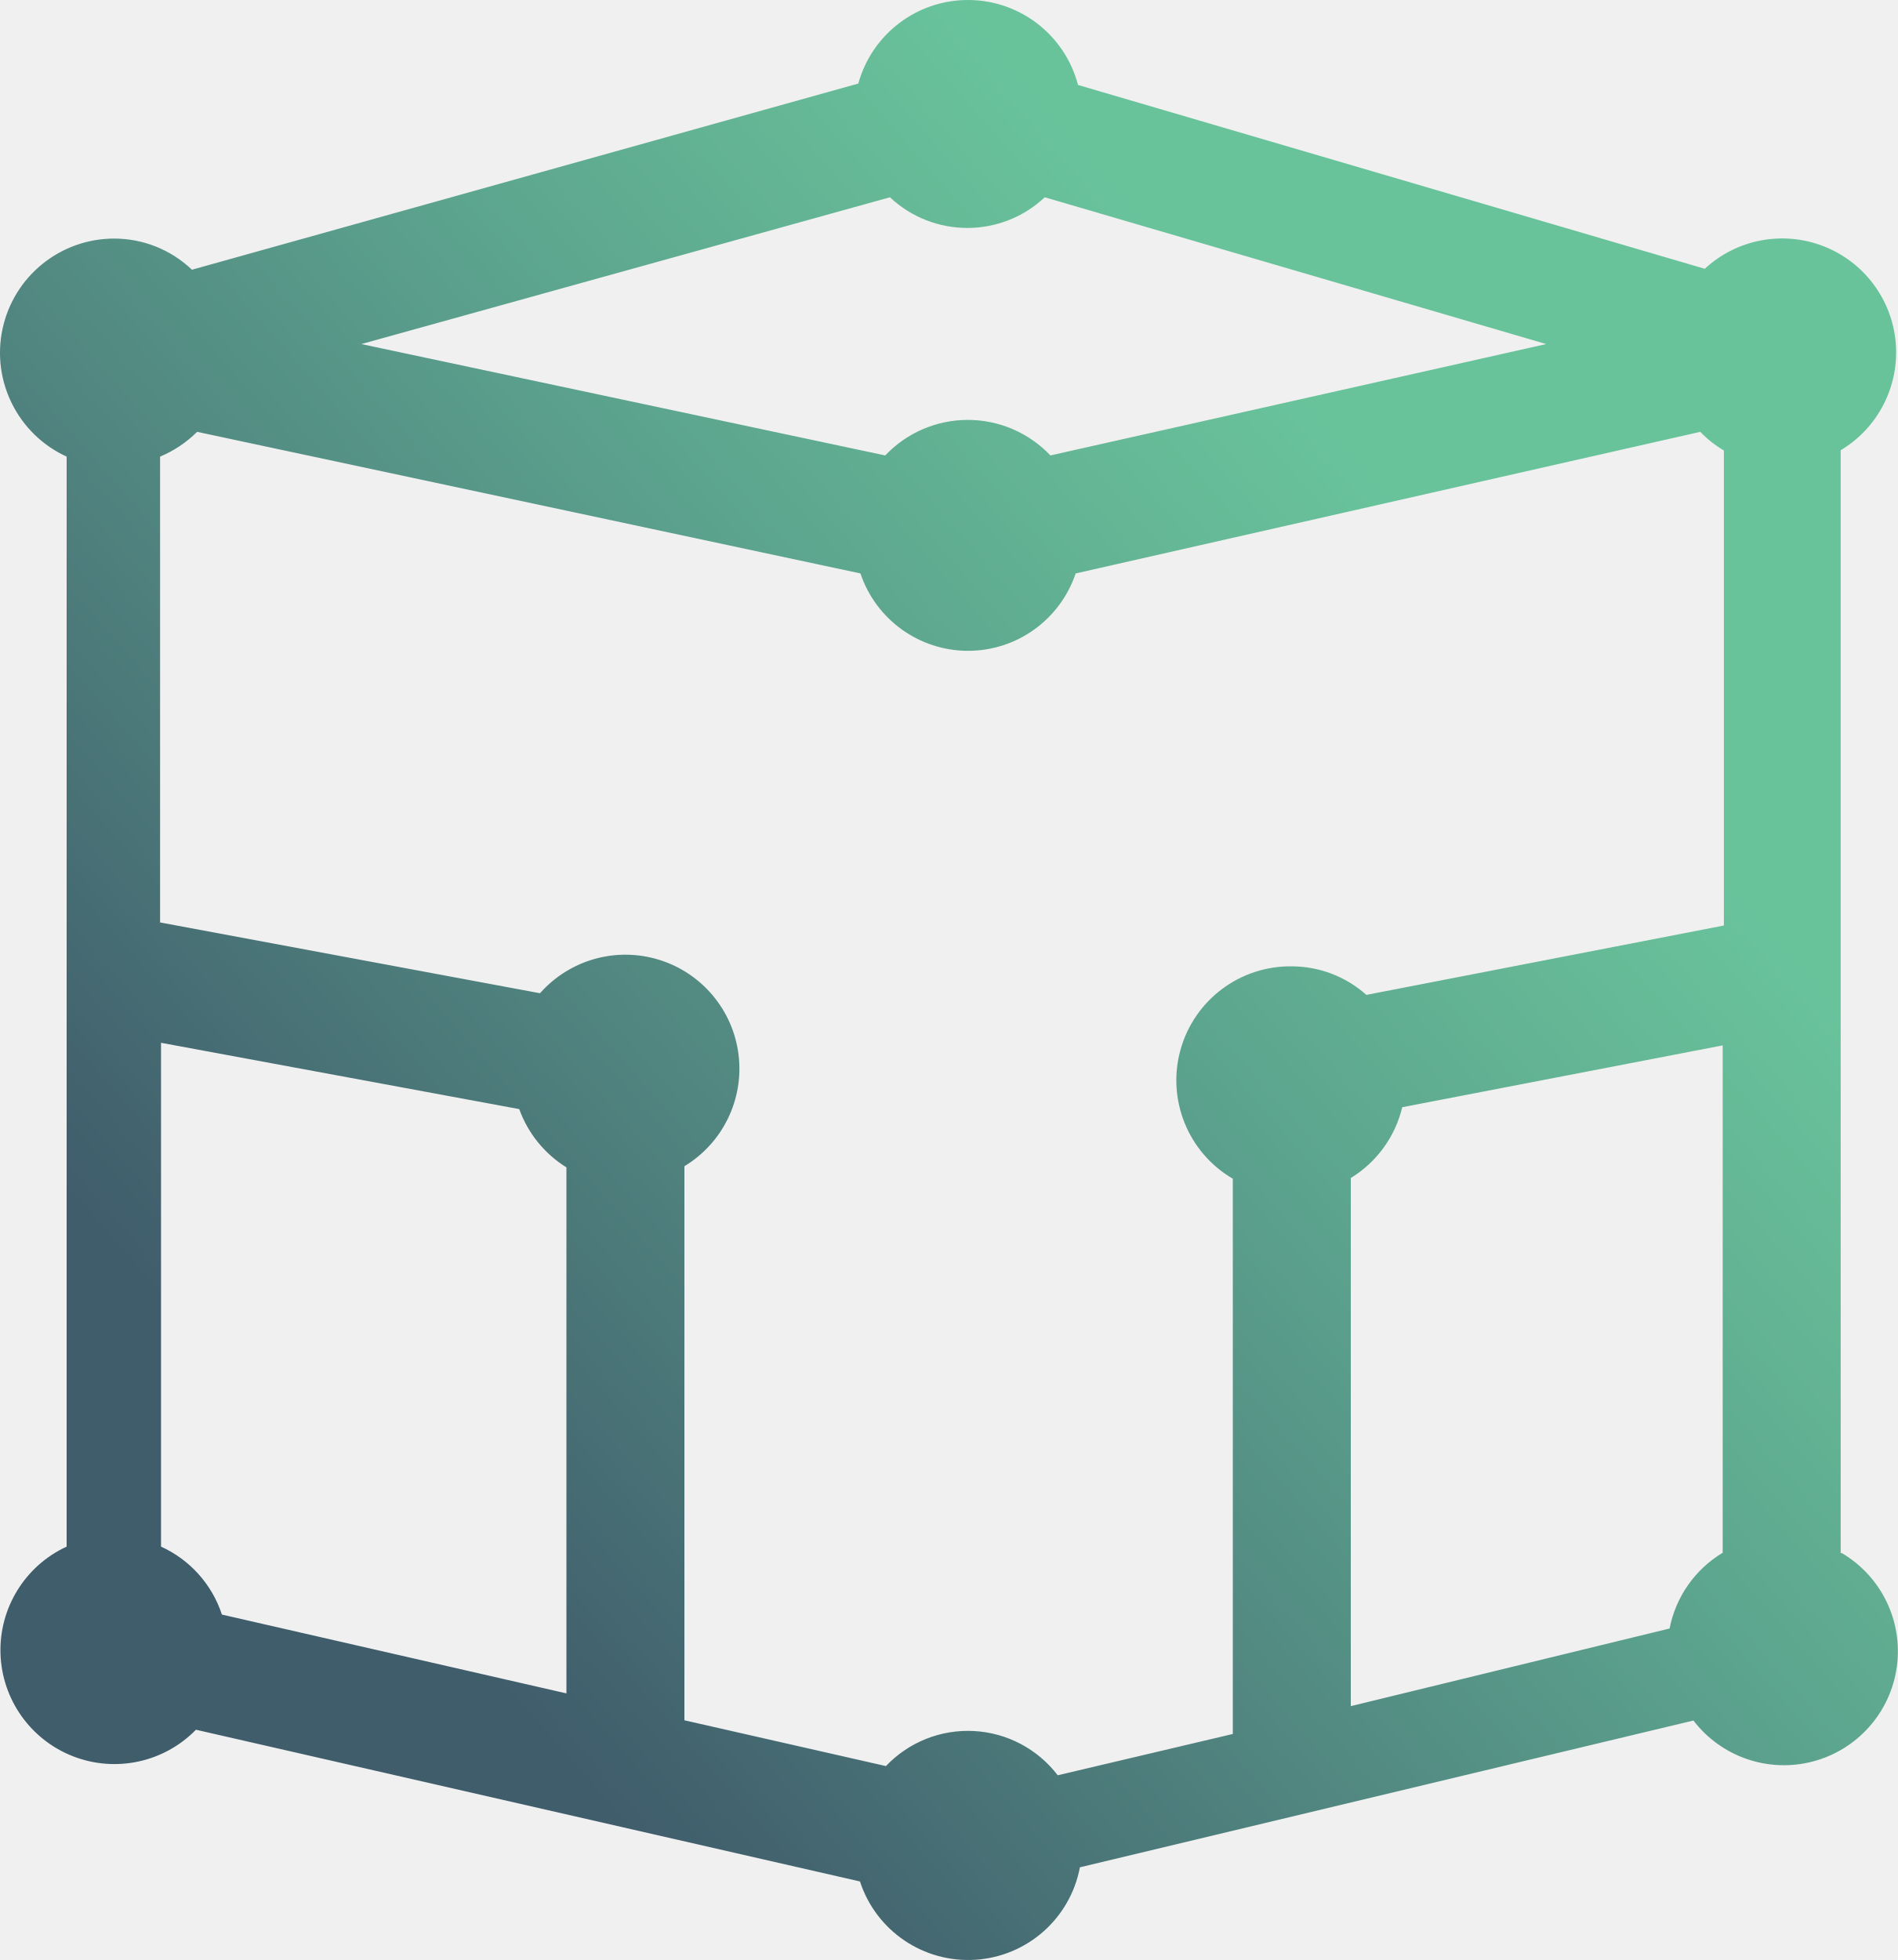
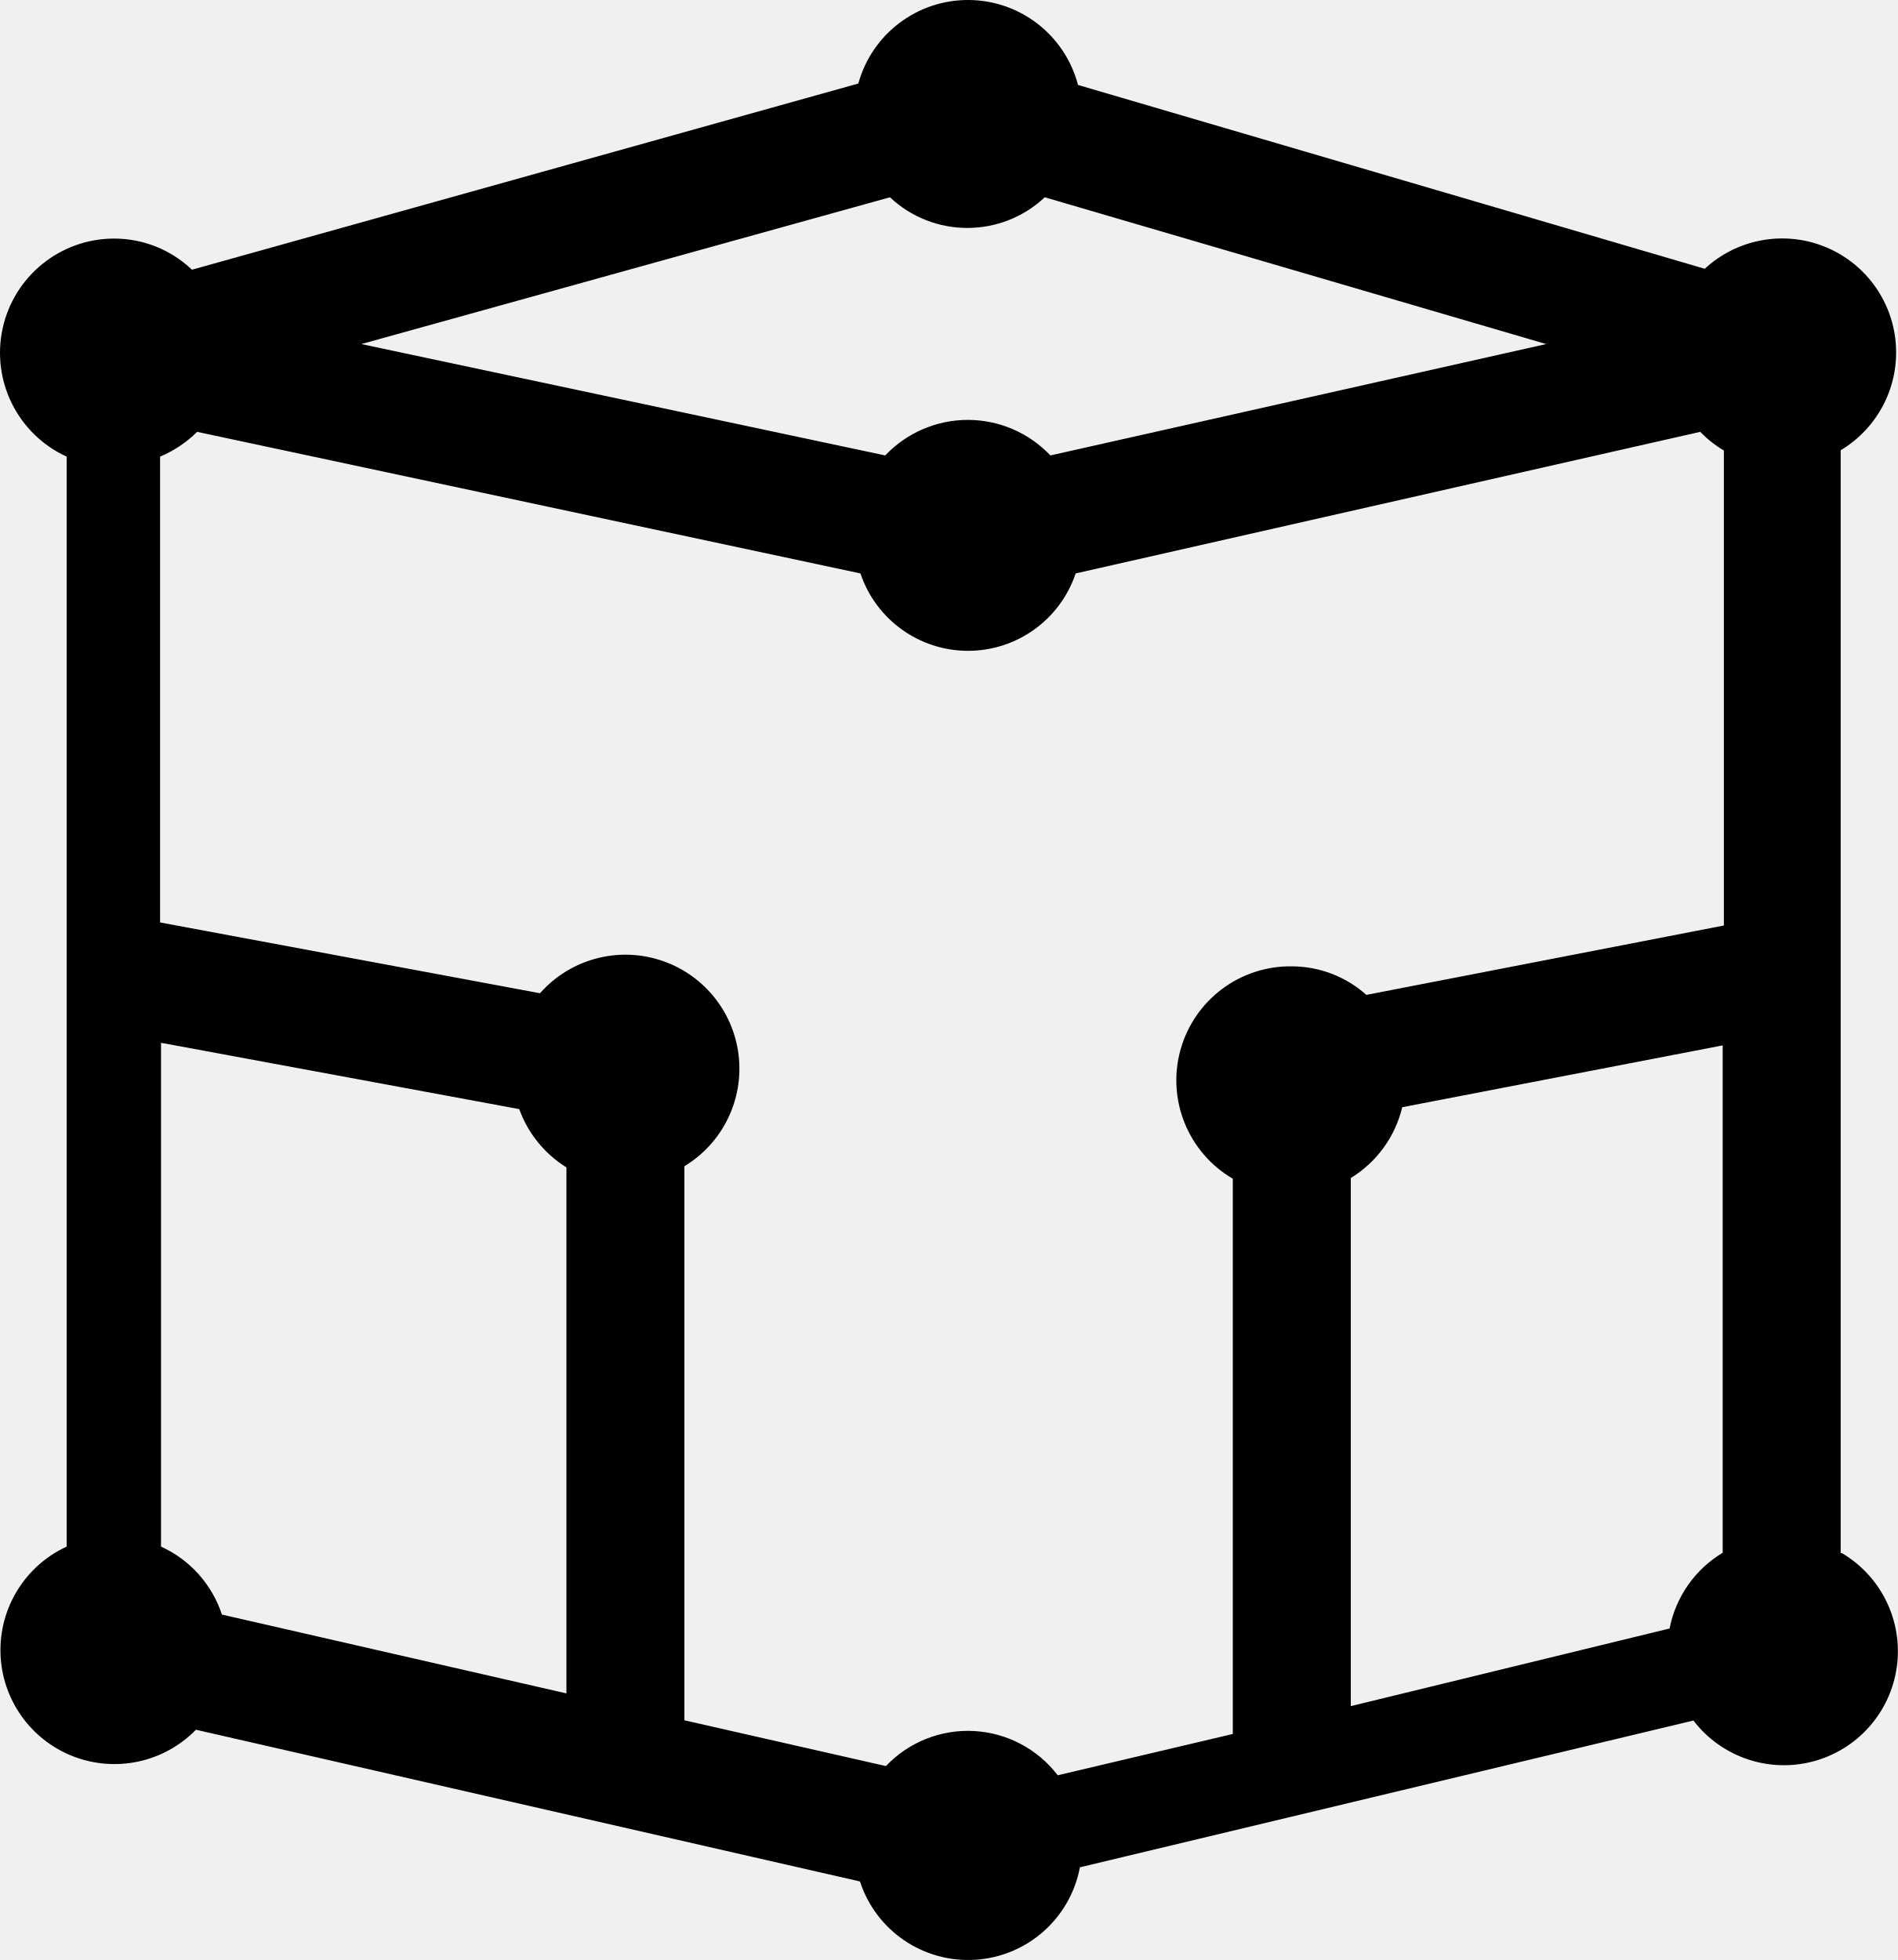
<svg xmlns="http://www.w3.org/2000/svg" viewBox="45.996 32.7 80.429 83.058" width="80.429" height="83.058">
-   <defs>
-     <linearGradient id="linear-gradient" x1="61.03" y1="97.26" x2="107.45" y2="56.44" gradientUnits="userSpaceOnUse">
-       <stop offset="0" stop-color="#405d6c" />
-       <stop offset="0.05" stop-color="#42626e" />
-       <stop offset="0.37" stop-color="#518680" />
-       <stop offset="0.65" stop-color="#5ca48e" />
-       <stop offset="0.87" stop-color="#65b896" />
-       <stop offset="1" stop-color="#68c39b" />
-     </linearGradient>
-     <style>.cls-1{fill:#67c39b;}.cls-2{fill:url(#linear-gradient);}.cls-3{fill:#3e5d6b;}</style>
-   </defs>
+   <style>
+     path {
+     fill: black;
+     }
+     @media (prefers-color-scheme: dark) {
+     path {
+     fill: white;
+     }
+     }
+   </style>
  <path class="cls-2" d="M124,98.51V51.78a4.83,4.83,0,1,0-5.76-7.69L91.68,36.3a4.82,4.82,0,0,0-9.31-.06L54.13,44.13a4.77,4.77,0,0,0-3.31-1.32,4.84,4.84,0,0,0-2,9.24V98.24A4.83,4.83,0,1,0,54.3,106l28.14,6.43a4.82,4.82,0,0,0,9.32-.6l26-6.22a4.83,4.83,0,1,0,6.3-7.09ZM83.71,41.06a4.79,4.79,0,0,0,6.56,0l21.25,6.22L90.51,52a4.82,4.82,0,0,0-7,0l-22.2-4.72ZM55.4,101.12a4.81,4.81,0,0,0-2.58-2.88V76.89L68,79.7A4.85,4.85,0,0,0,70,82.17v22.29Zm35.42,6.81a4.79,4.79,0,0,0-7.28-.39L75,105.6V82.12a4.83,4.83,0,1,0-6.12-7.33l-16.1-3V52.05A4.94,4.94,0,0,0,54.35,51l28.11,6a4.81,4.81,0,0,0,9.12,0L118.05,51a4.71,4.71,0,0,0,1,.79V71.92L103.9,74.86a4.76,4.76,0,0,0-3.16-1.21,4.83,4.83,0,0,0-2.5,9v23.53Zm12.42-25.31a4.83,4.83,0,0,0,2.18-3L119,77v21.5a4.82,4.82,0,0,0-2.25,3.21L103.24,105Z" />
</svg>
